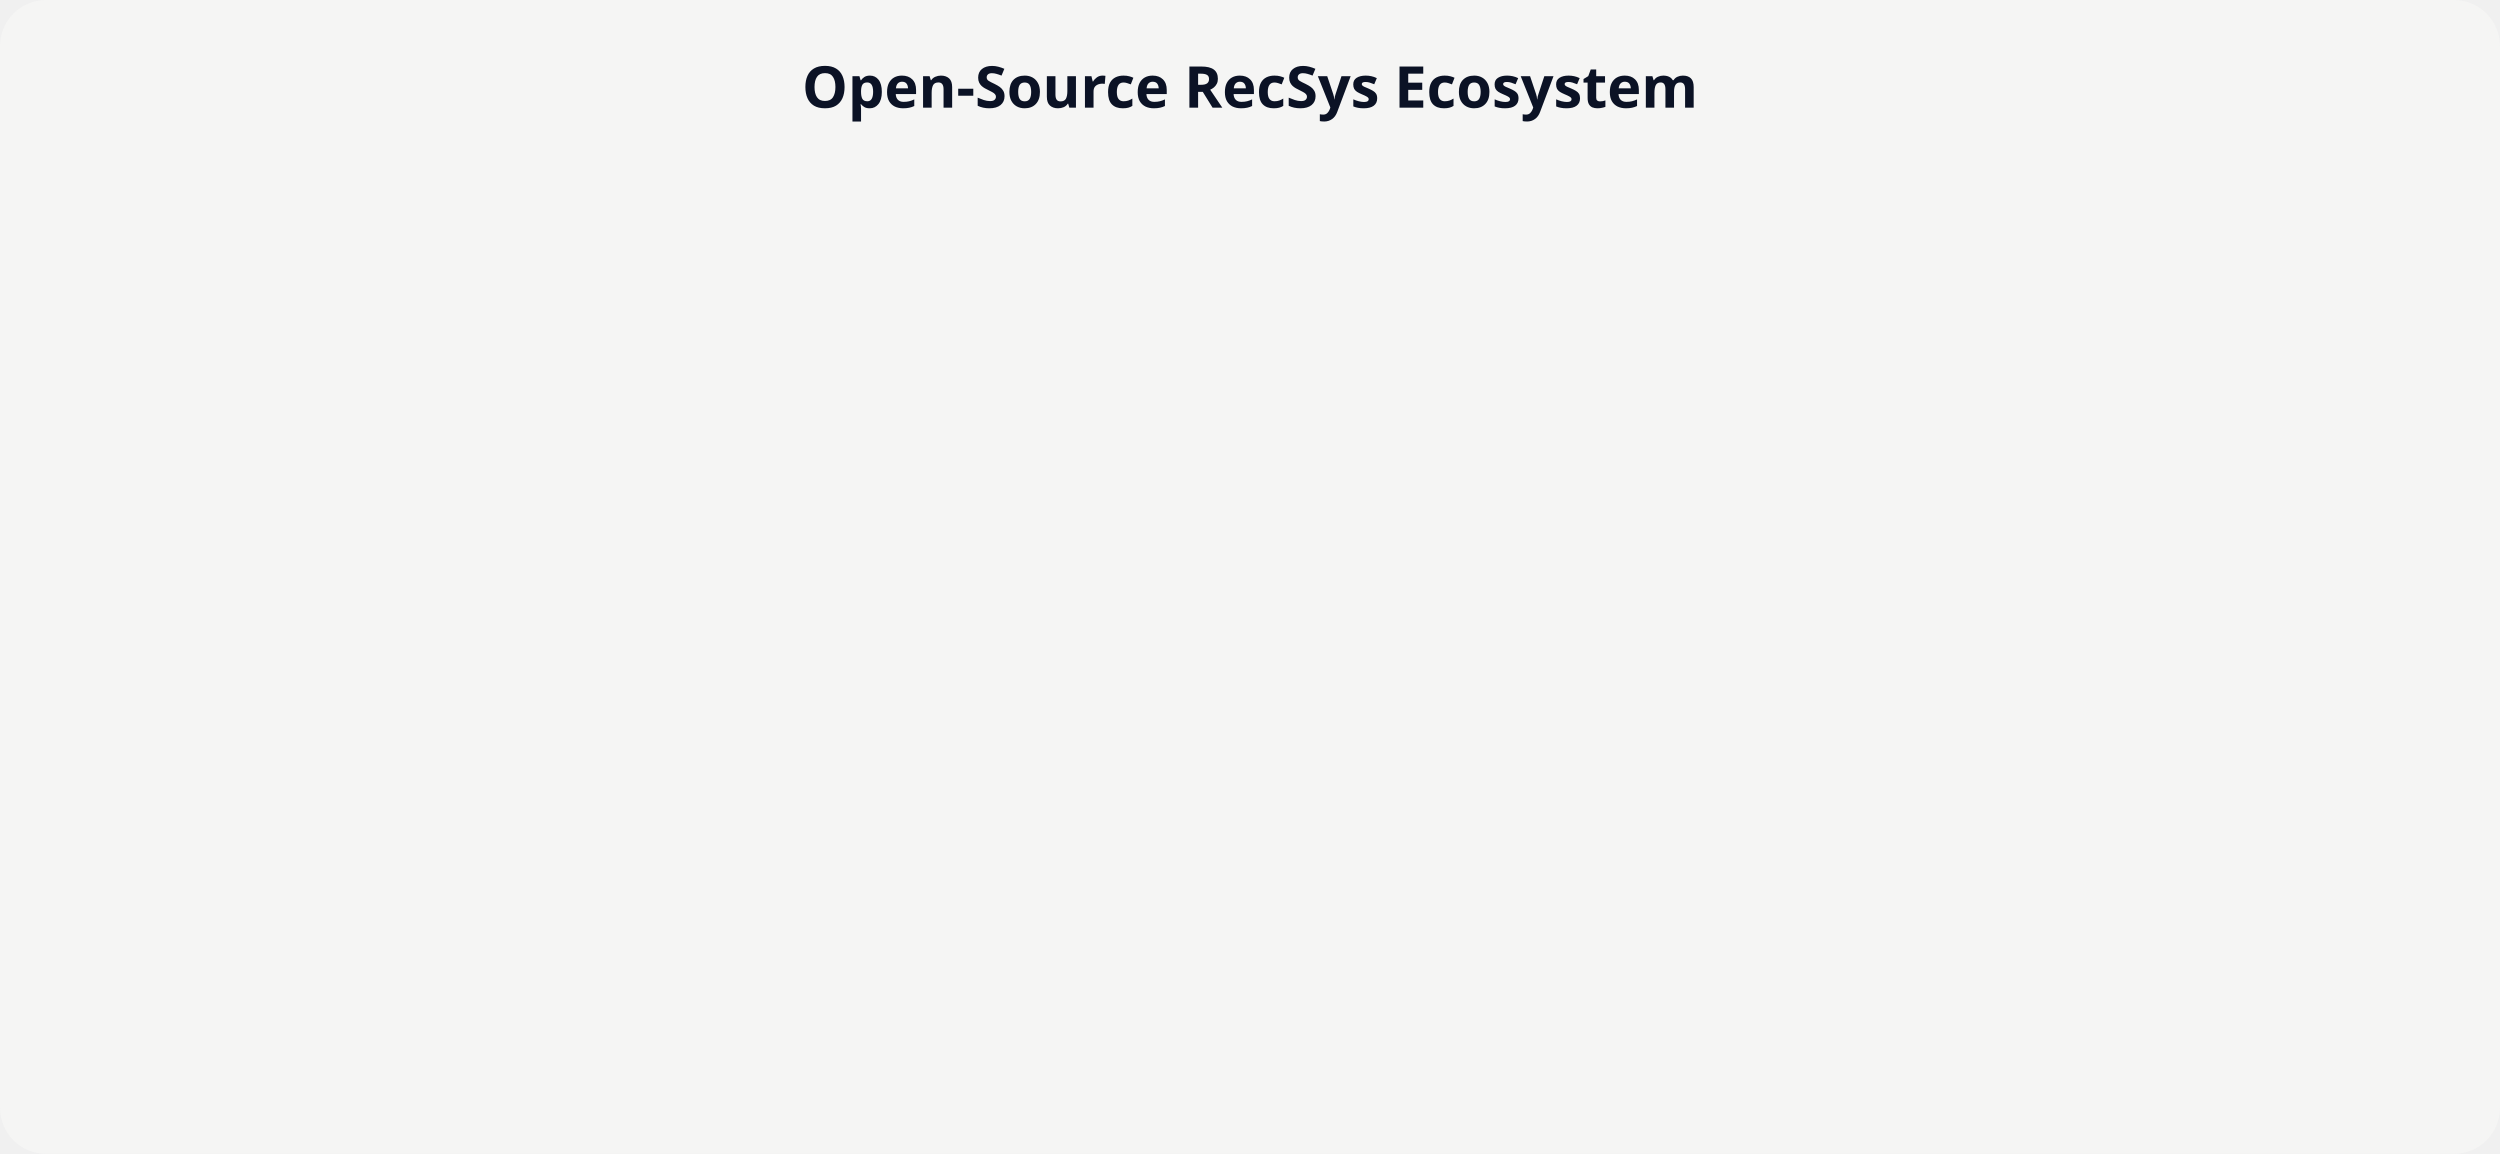
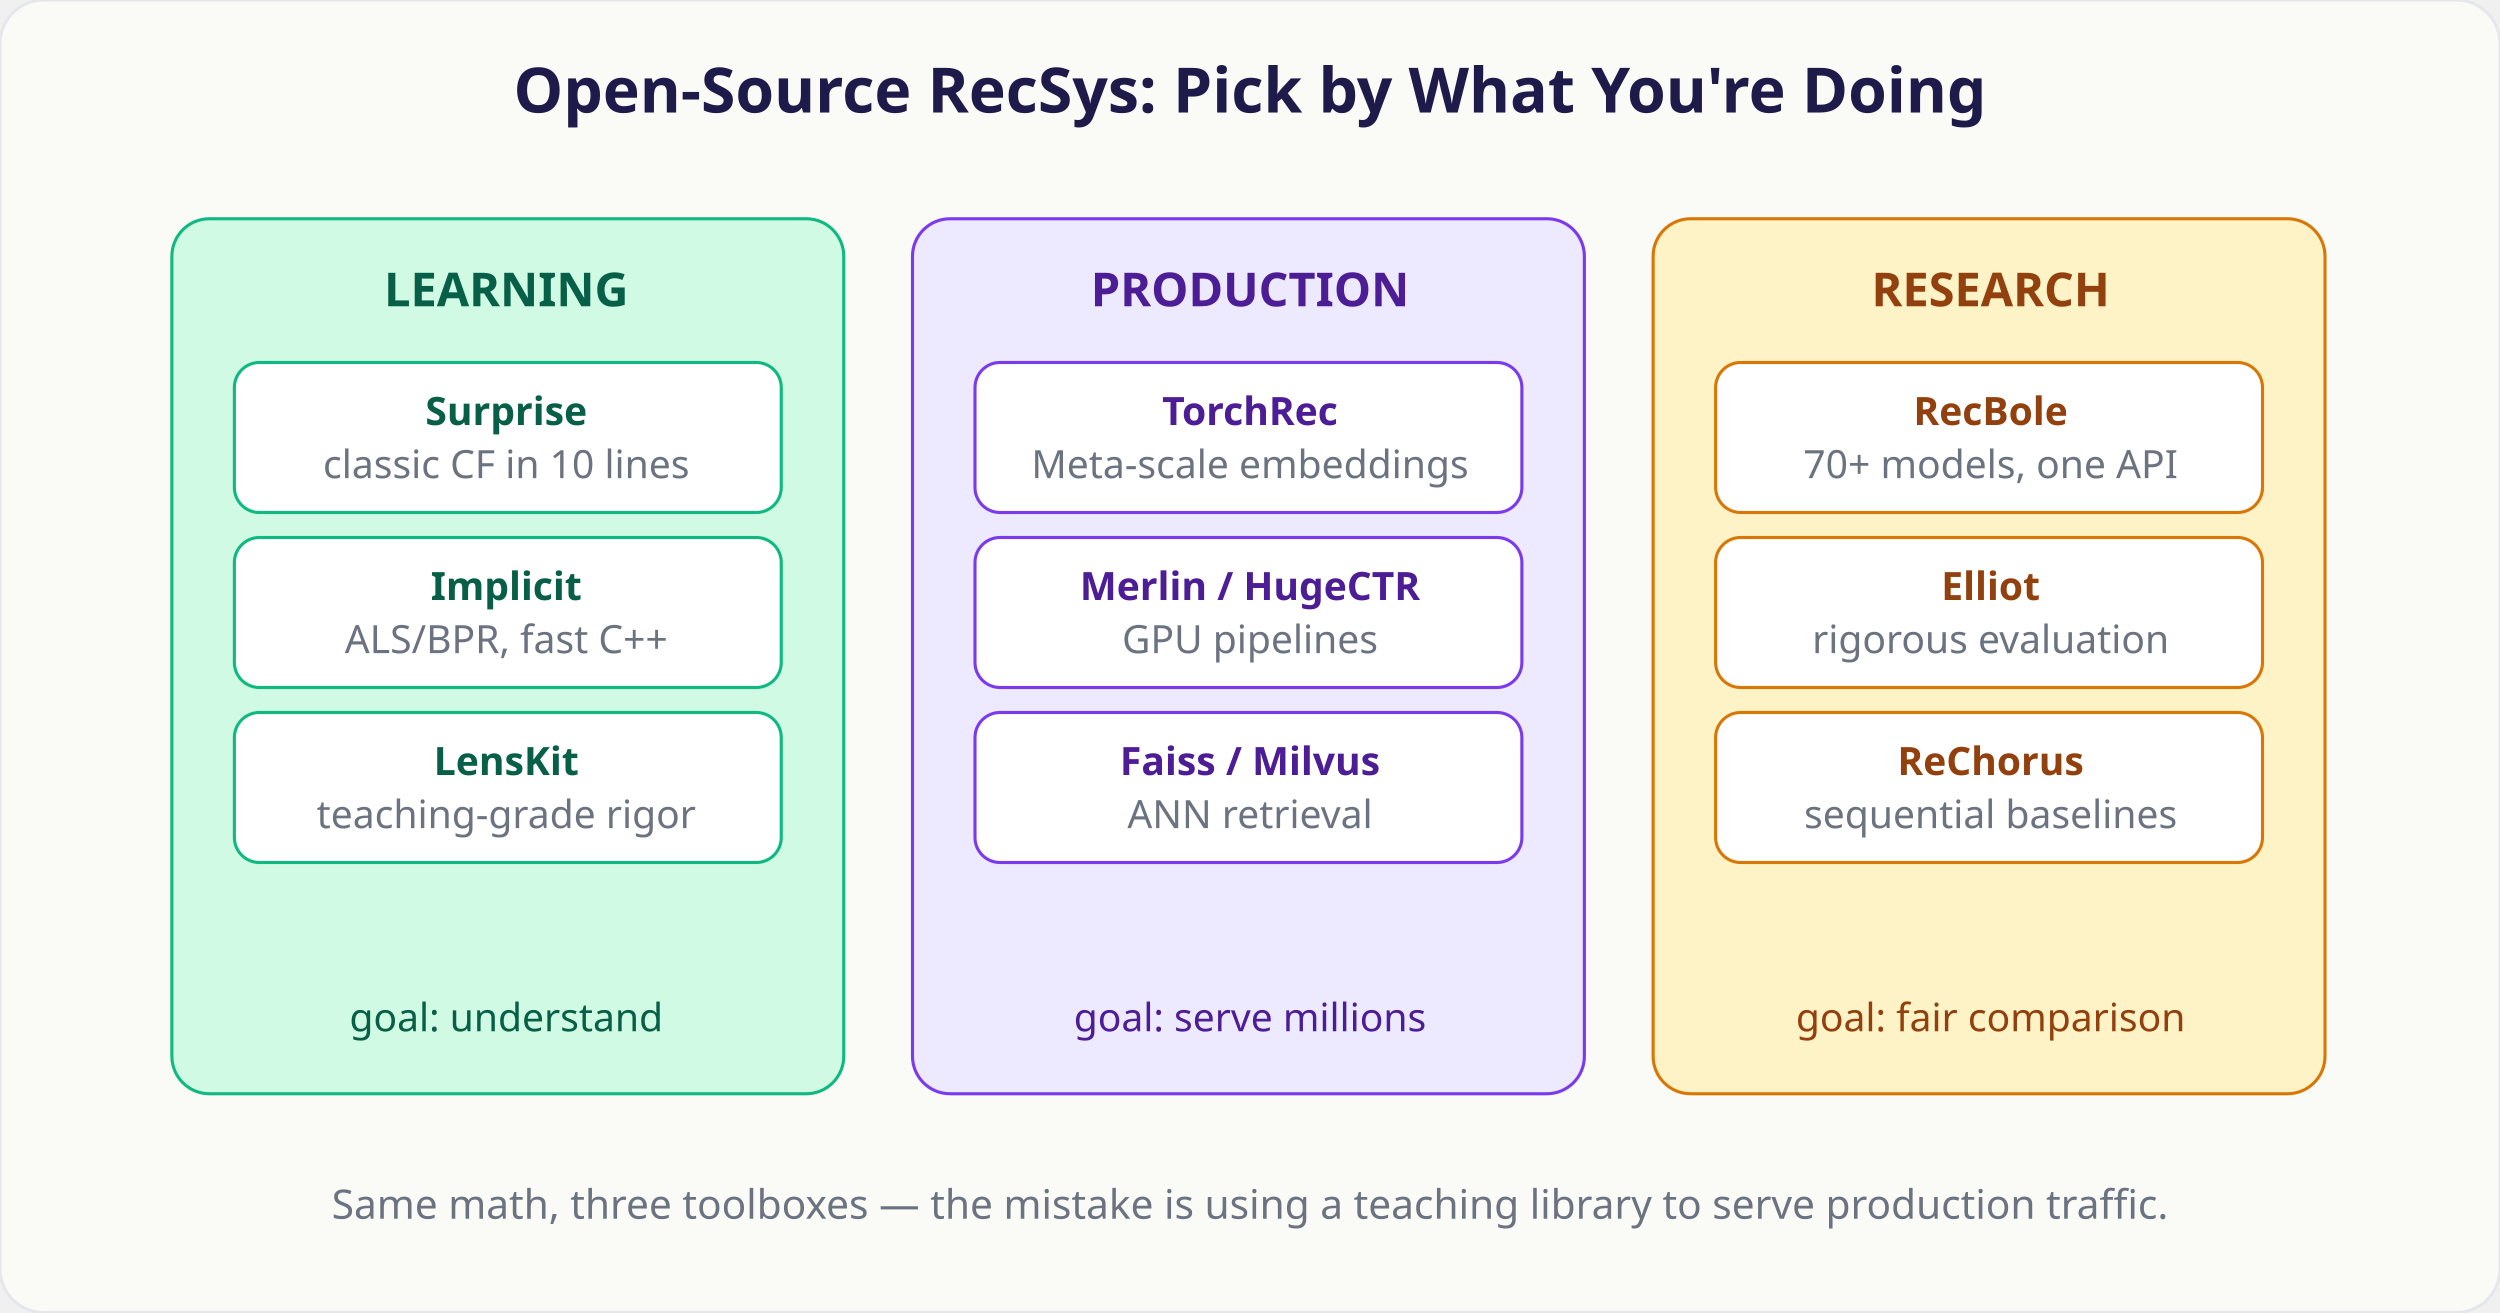
- <svg xmlns="http://www.w3.org/2000/svg" viewBox="0 0 650 300" font-family="system-ui,sans-serif">
+ <svg xmlns="http://www.w3.org/2000/svg" viewBox="0 0 800 420" font-family="system-ui,sans-serif">
  <style>
-     .col { opacity: 0; animation: fadeIn 18s ease infinite; }
-     .c1 { animation-delay: 0.2s; } .c2 { animation-delay: 0.8s; } .c3 { animation-delay: 1.4s; }
-     .tool { opacity: 0; animation: slideUp 18s ease infinite; }
-     .t1{animation-delay:.4s} .t2{animation-delay:.6s} .t3{animation-delay:1.0s}
-     .t4{animation-delay:1.2s} .t5{animation-delay:1.6s} .t6{animation-delay:1.8s} .t7{animation-delay:2.0s}
-     @keyframes fadeIn { 0% { opacity: 0; } 8% { opacity: 1; } 65% { opacity: 1; } 75% { opacity: 0; } 100% { opacity: 0; } }
-     @keyframes slideUp { 0% { opacity: 0; } 8% { opacity: 1; } 65% { opacity: 1; } 75% { opacity: 0; } 100% { opacity: 0; } }
+     .lane{animation:l 6s ease-in-out infinite}
+     .lane2{animation:l 6s ease-in-out infinite;animation-delay:2s}
+     .lane3{animation:l 6s ease-in-out infinite;animation-delay:4s}
+     @keyframes l{0%,28%,100%{stroke-width:2}8%,20%{stroke-width:3.5}}
  </style>
-   <rect width="650" height="300" fill="#f5f5f4" rx="12" />
-   <text x="325" y="28" text-anchor="middle" font-size="15" font-weight="700" fill="#0b1225">Open-Source RecSys Ecosystem</text>
-   <g class="col c1">
-     <rect x="20" y="45" width="195" height="240" rx="10" fill="#0c8383" opacity="0.08" />
-     <text x="117" y="68" text-anchor="middle" font-size="13" font-weight="700" fill="#0c8383">Learning</text>
+   <rect width="800" height="420" rx="14" fill="#FAFAF7" stroke="#E5E7EB" />
+   <text x="400" y="36" text-anchor="middle" font-size="20" font-weight="700" fill="#1E1B4B">Open-Source RecSys: Pick by What You're Doing</text>
+   <g text-anchor="middle" font-size="12.5">
+     <rect class="lane" x="55" y="70" width="215" height="280" rx="12" fill="#D1FAE5" stroke="#10B981" />
+     <text x="162" y="98" font-size="15" font-weight="800" fill="#065F46">LEARNING</text>
+     <rect x="75" y="116" width="175" height="48" rx="8" fill="#FFFFFF" stroke="#10B981" />
+     <text x="162" y="136" font-weight="700" fill="#065F46">Surprise</text>
+     <text x="162" y="153" fill="#6B7280">classic CF in 10 lines</text>
+     <rect x="75" y="172" width="175" height="48" rx="8" fill="#FFFFFF" stroke="#10B981" />
+     <text x="162" y="192" font-weight="700" fill="#065F46">Implicit</text>
+     <text x="162" y="209" fill="#6B7280">ALS/BPR, fast C++</text>
+     <rect x="75" y="228" width="175" height="48" rx="8" fill="#FFFFFF" stroke="#10B981" />
+     <text x="162" y="248" font-weight="700" fill="#065F46">LensKit</text>
+     <text x="162" y="265" fill="#6B7280">teaching-grade rigor</text>
+     <text x="162" y="330" fill="#065F46">goal: understand</text>
+     <rect class="lane2" x="292" y="70" width="215" height="280" rx="12" fill="#EDE9FE" stroke="#7C3AED" />
+     <text x="400" y="98" font-size="15" font-weight="800" fill="#4C1D95">PRODUCTION</text>
+     <rect x="312" y="116" width="175" height="48" rx="8" fill="#FFFFFF" stroke="#7C3AED" />
+     <text x="400" y="136" font-weight="700" fill="#4C1D95">TorchRec</text>
+     <text x="400" y="153" fill="#6B7280">Meta-scale embeddings</text>
+     <rect x="312" y="172" width="175" height="48" rx="8" fill="#FFFFFF" stroke="#7C3AED" />
+     <text x="400" y="192" font-weight="700" fill="#4C1D95">Merlin / HugeCTR</text>
+     <text x="400" y="209" fill="#6B7280">GPU pipelines</text>
+     <rect x="312" y="228" width="175" height="48" rx="8" fill="#FFFFFF" stroke="#7C3AED" />
+     <text x="400" y="248" font-weight="700" fill="#4C1D95">Faiss / Milvus</text>
+     <text x="400" y="265" fill="#6B7280">ANN retrieval</text>
+     <text x="400" y="330" fill="#4C1D95">goal: serve millions</text>
+     <rect class="lane3" x="529" y="70" width="215" height="280" rx="12" fill="#FEF3C7" stroke="#D97706" />
+     <text x="637" y="98" font-size="15" font-weight="800" fill="#92400E">RESEARCH</text>
+     <rect x="549" y="116" width="175" height="48" rx="8" fill="#FFFFFF" stroke="#D97706" />
+     <text x="637" y="136" font-weight="700" fill="#92400E">RecBole</text>
+     <text x="637" y="153" fill="#6B7280">70+ models, one API</text>
+     <rect x="549" y="172" width="175" height="48" rx="8" fill="#FFFFFF" stroke="#D97706" />
+     <text x="637" y="192" font-weight="700" fill="#92400E">Elliot</text>
+     <text x="637" y="209" fill="#6B7280">rigorous evaluation</text>
+     <rect x="549" y="228" width="175" height="48" rx="8" fill="#FFFFFF" stroke="#D97706" />
+     <text x="637" y="248" font-weight="700" fill="#92400E">ReChorus</text>
+     <text x="637" y="265" fill="#6B7280">sequential baselines</text>
+     <text x="637" y="330" fill="#92400E">goal: fair comparison</text>
  </g>
-   <g class="tool t1">
-     <rect x="35" y="80" width="165" height="42" rx="6" fill="white" stroke="#0c8383" stroke-width="1.5" />
-     <text x="117" y="98" text-anchor="middle" font-size="12" font-weight="600" fill="#0b1225">Surprise</text>
-     <text x="117" y="113" text-anchor="middle" font-size="9" fill="#666">Simple CF algorithms</text>
-   </g>
-   <g class="tool t2">
-     <rect x="35" y="130" width="165" height="42" rx="6" fill="white" stroke="#0c8383" stroke-width="1.5" />
-     <text x="117" y="148" text-anchor="middle" font-size="12" font-weight="600" fill="#0b1225">RecBole</text>
-     <text x="117" y="163" text-anchor="middle" font-size="9" fill="#666">70+ models, benchmarks</text>
-   </g>
-   <g class="tool t2">
-     <rect x="35" y="180" width="165" height="42" rx="6" fill="white" stroke="#0c8383" stroke-width="1.5" />
-     <text x="117" y="198" text-anchor="middle" font-size="12" font-weight="600" fill="#0b1225">Implicit</text>
-     <text x="117" y="213" text-anchor="middle" font-size="9" fill="#666">ALS, BPR (fast C++)</text>
-   </g>
-   <g class="col c2">
-     <rect x="228" y="45" width="195" height="240" rx="10" fill="#3bc4a1" opacity="0.08" />
-     <text x="325" y="68" text-anchor="middle" font-size="13" font-weight="700" fill="#3bc4a1">Production</text>
-   </g>
-   <g class="tool t3">
-     <rect x="243" y="80" width="165" height="42" rx="6" fill="white" stroke="#3bc4a1" stroke-width="1.5" />
-     <text x="325" y="98" text-anchor="middle" font-size="12" font-weight="600" fill="#0b1225">Merlin (NVIDIA)</text>
-     <text x="325" y="113" text-anchor="middle" font-size="9" fill="#666">GPU-accelerated pipeline</text>
-   </g>
-   <g class="tool t4">
-     <rect x="243" y="130" width="165" height="42" rx="6" fill="white" stroke="#3bc4a1" stroke-width="1.5" />
-     <text x="325" y="148" text-anchor="middle" font-size="12" font-weight="600" fill="#0b1225">TFRS</text>
-     <text x="325" y="163" text-anchor="middle" font-size="9" fill="#666">TF ecosystem, two-tower</text>
-   </g>
-   <g class="tool t4">
-     <rect x="243" y="180" width="165" height="42" rx="6" fill="white" stroke="#3bc4a1" stroke-width="1.5" />
-     <text x="325" y="198" text-anchor="middle" font-size="12" font-weight="600" fill="#0b1225">FAISS (Meta)</text>
-     <text x="325" y="213" text-anchor="middle" font-size="9" fill="#666">Billion-scale ANN search</text>
-   </g>
-   <g class="col c3">
-     <rect x="436" y="45" width="195" height="240" rx="10" fill="#f59e0b" opacity="0.08" />
-     <text x="533" y="68" text-anchor="middle" font-size="13" font-weight="700" fill="#f59e0b">Research</text>
-   </g>
-   <g class="tool t5">
-     <rect x="451" y="80" width="165" height="42" rx="6" fill="white" stroke="#f59e0b" stroke-width="1.5" />
-     <text x="533" y="98" text-anchor="middle" font-size="12" font-weight="600" fill="#0b1225">ELSA</text>
-     <text x="533" y="113" text-anchor="middle" font-size="9" fill="#666">Scalable linear autoencoder</text>
-   </g>
-   <g class="tool t6">
-     <rect x="451" y="130" width="165" height="42" rx="6" fill="white" stroke="#f59e0b" stroke-width="1.5" />
-     <text x="533" y="148" text-anchor="middle" font-size="12" font-weight="600" fill="#0b1225">beeFormer</text>
-     <text x="533" y="163" text-anchor="middle" font-size="9" fill="#666">Text to behavioral embeddings</text>
-   </g>
-   <g class="tool t7">
-     <rect x="451" y="180" width="165" height="42" rx="6" fill="white" stroke="#f59e0b" stroke-width="1.5" />
-     <text x="533" y="198" text-anchor="middle" font-size="12" font-weight="600" fill="#0b1225">CompresSAE</text>
-     <text x="533" y="213" text-anchor="middle" font-size="9" fill="#666">12x embedding compression</text>
-   </g>
+   <text x="400" y="390" text-anchor="middle" font-size="13" fill="#6B7280">Same math, three toolboxes — the mistake is using a teaching library to serve production traffic.</text>
</svg>
